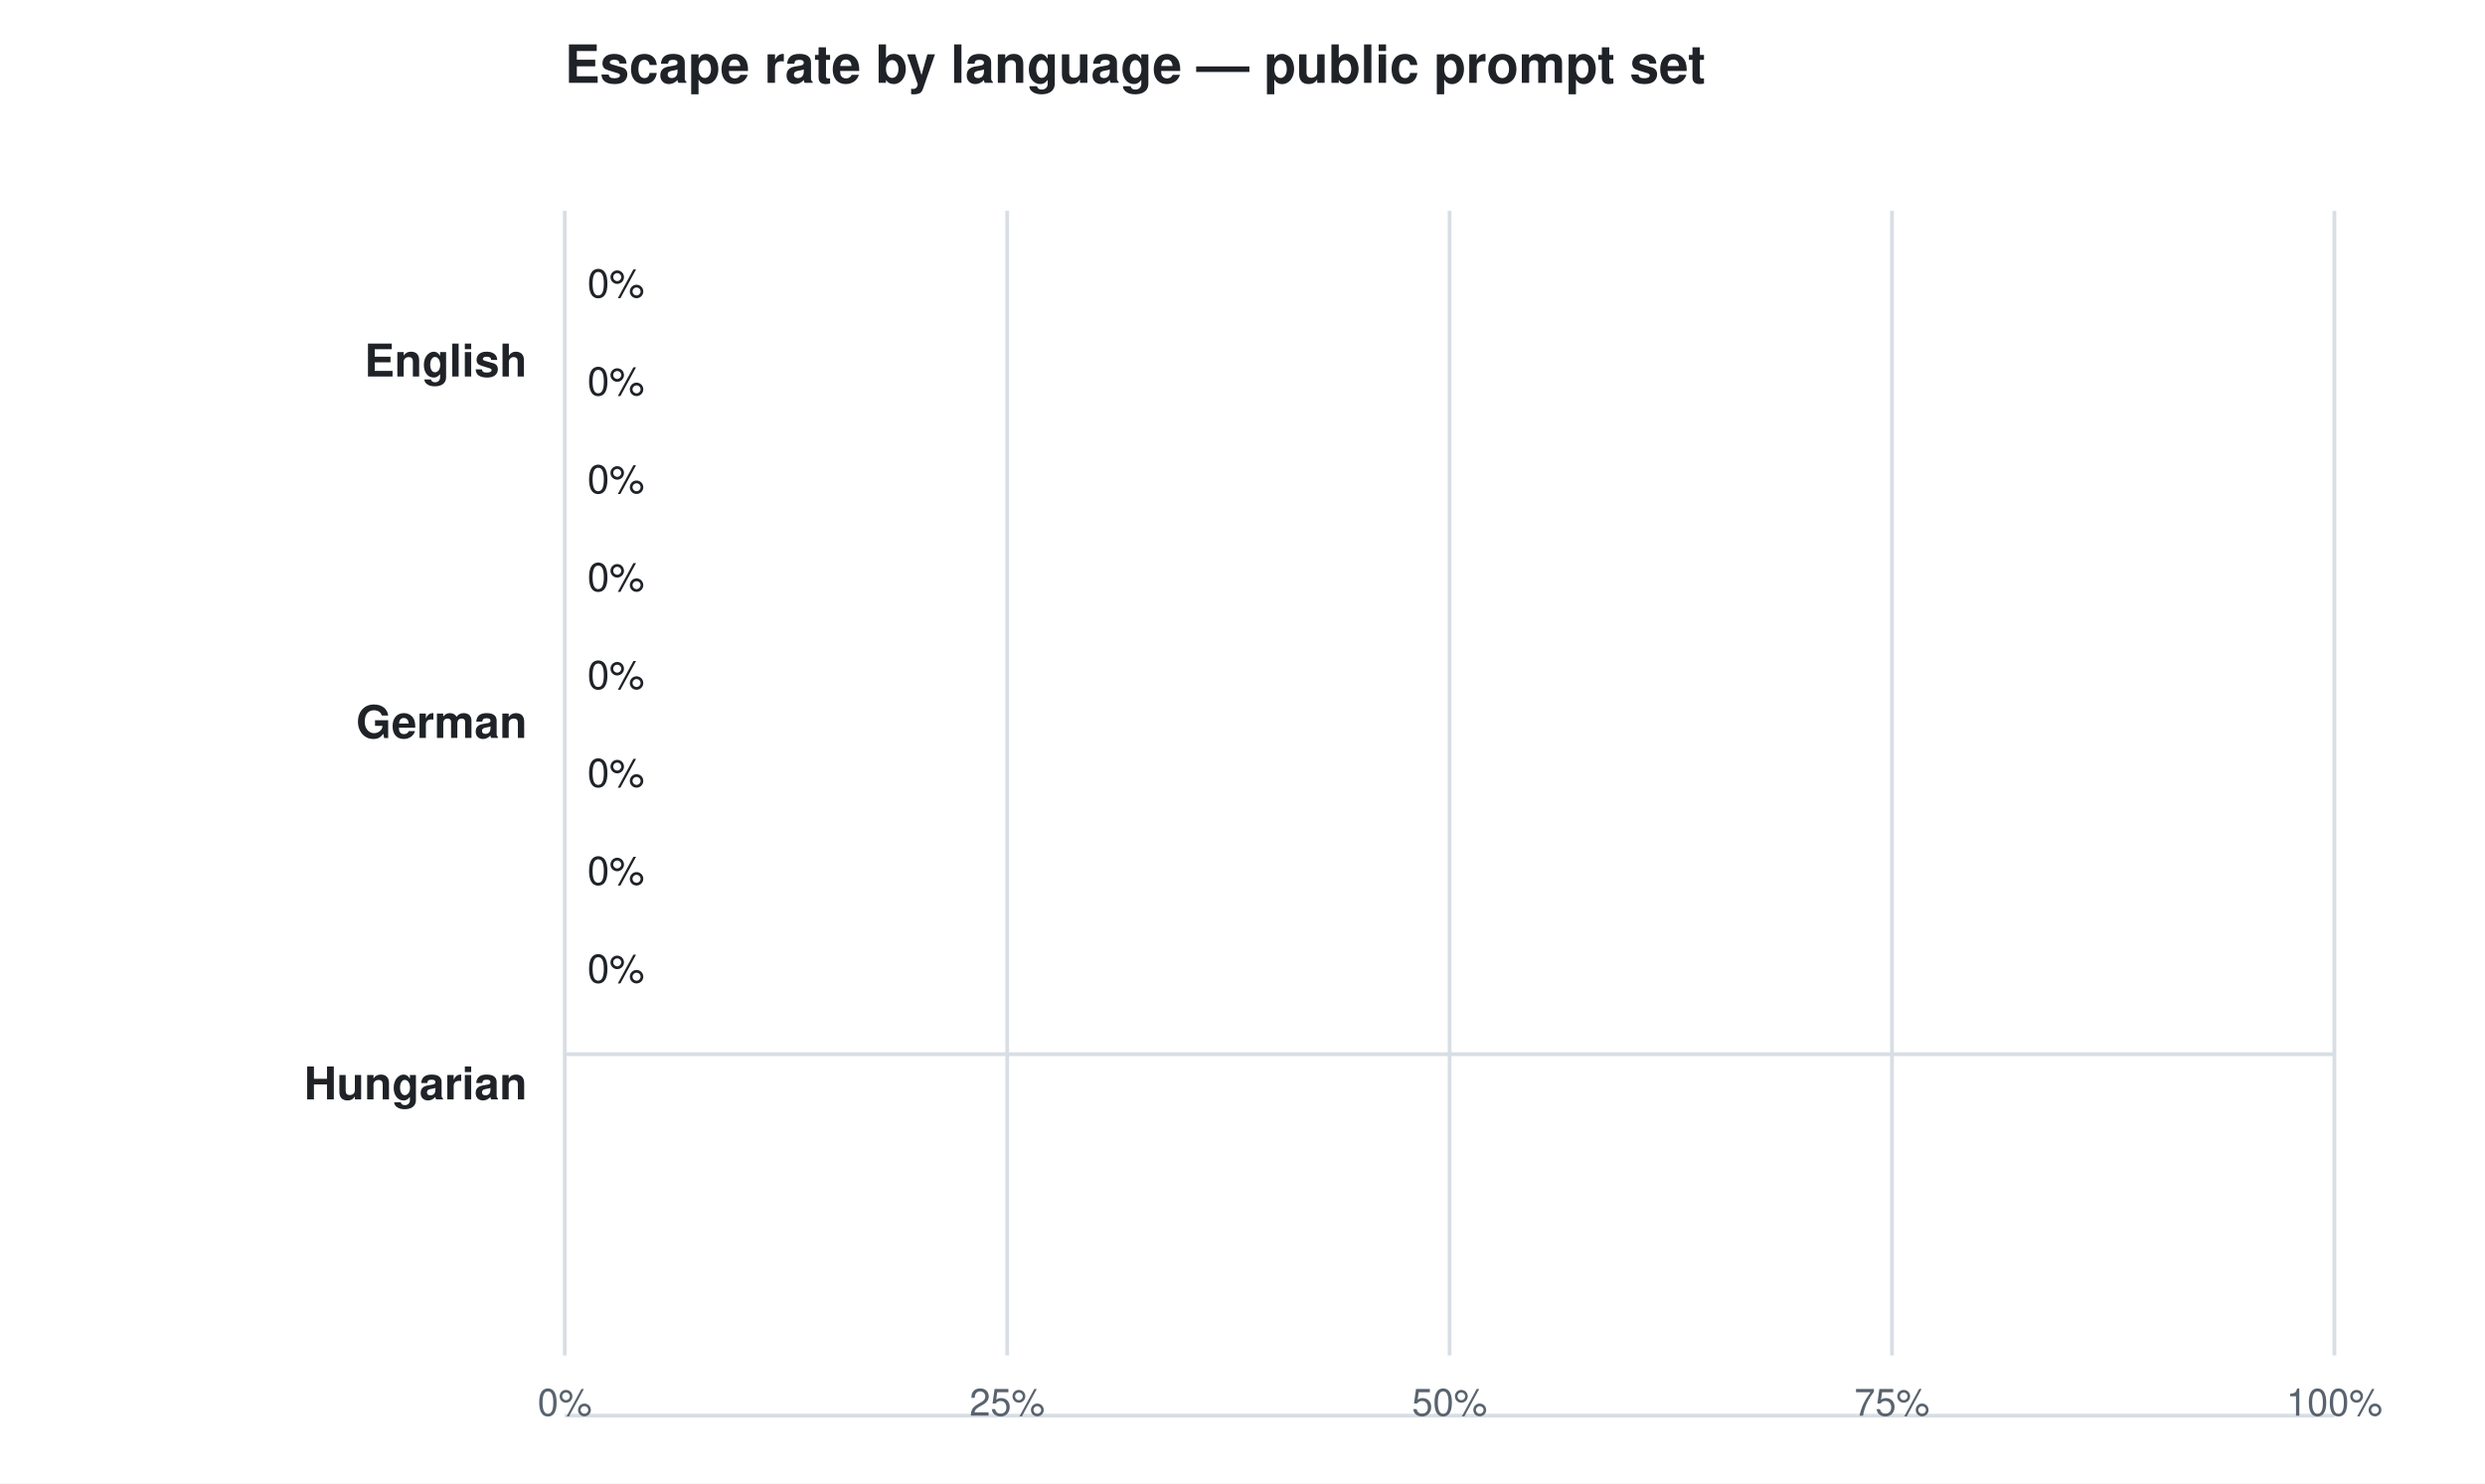
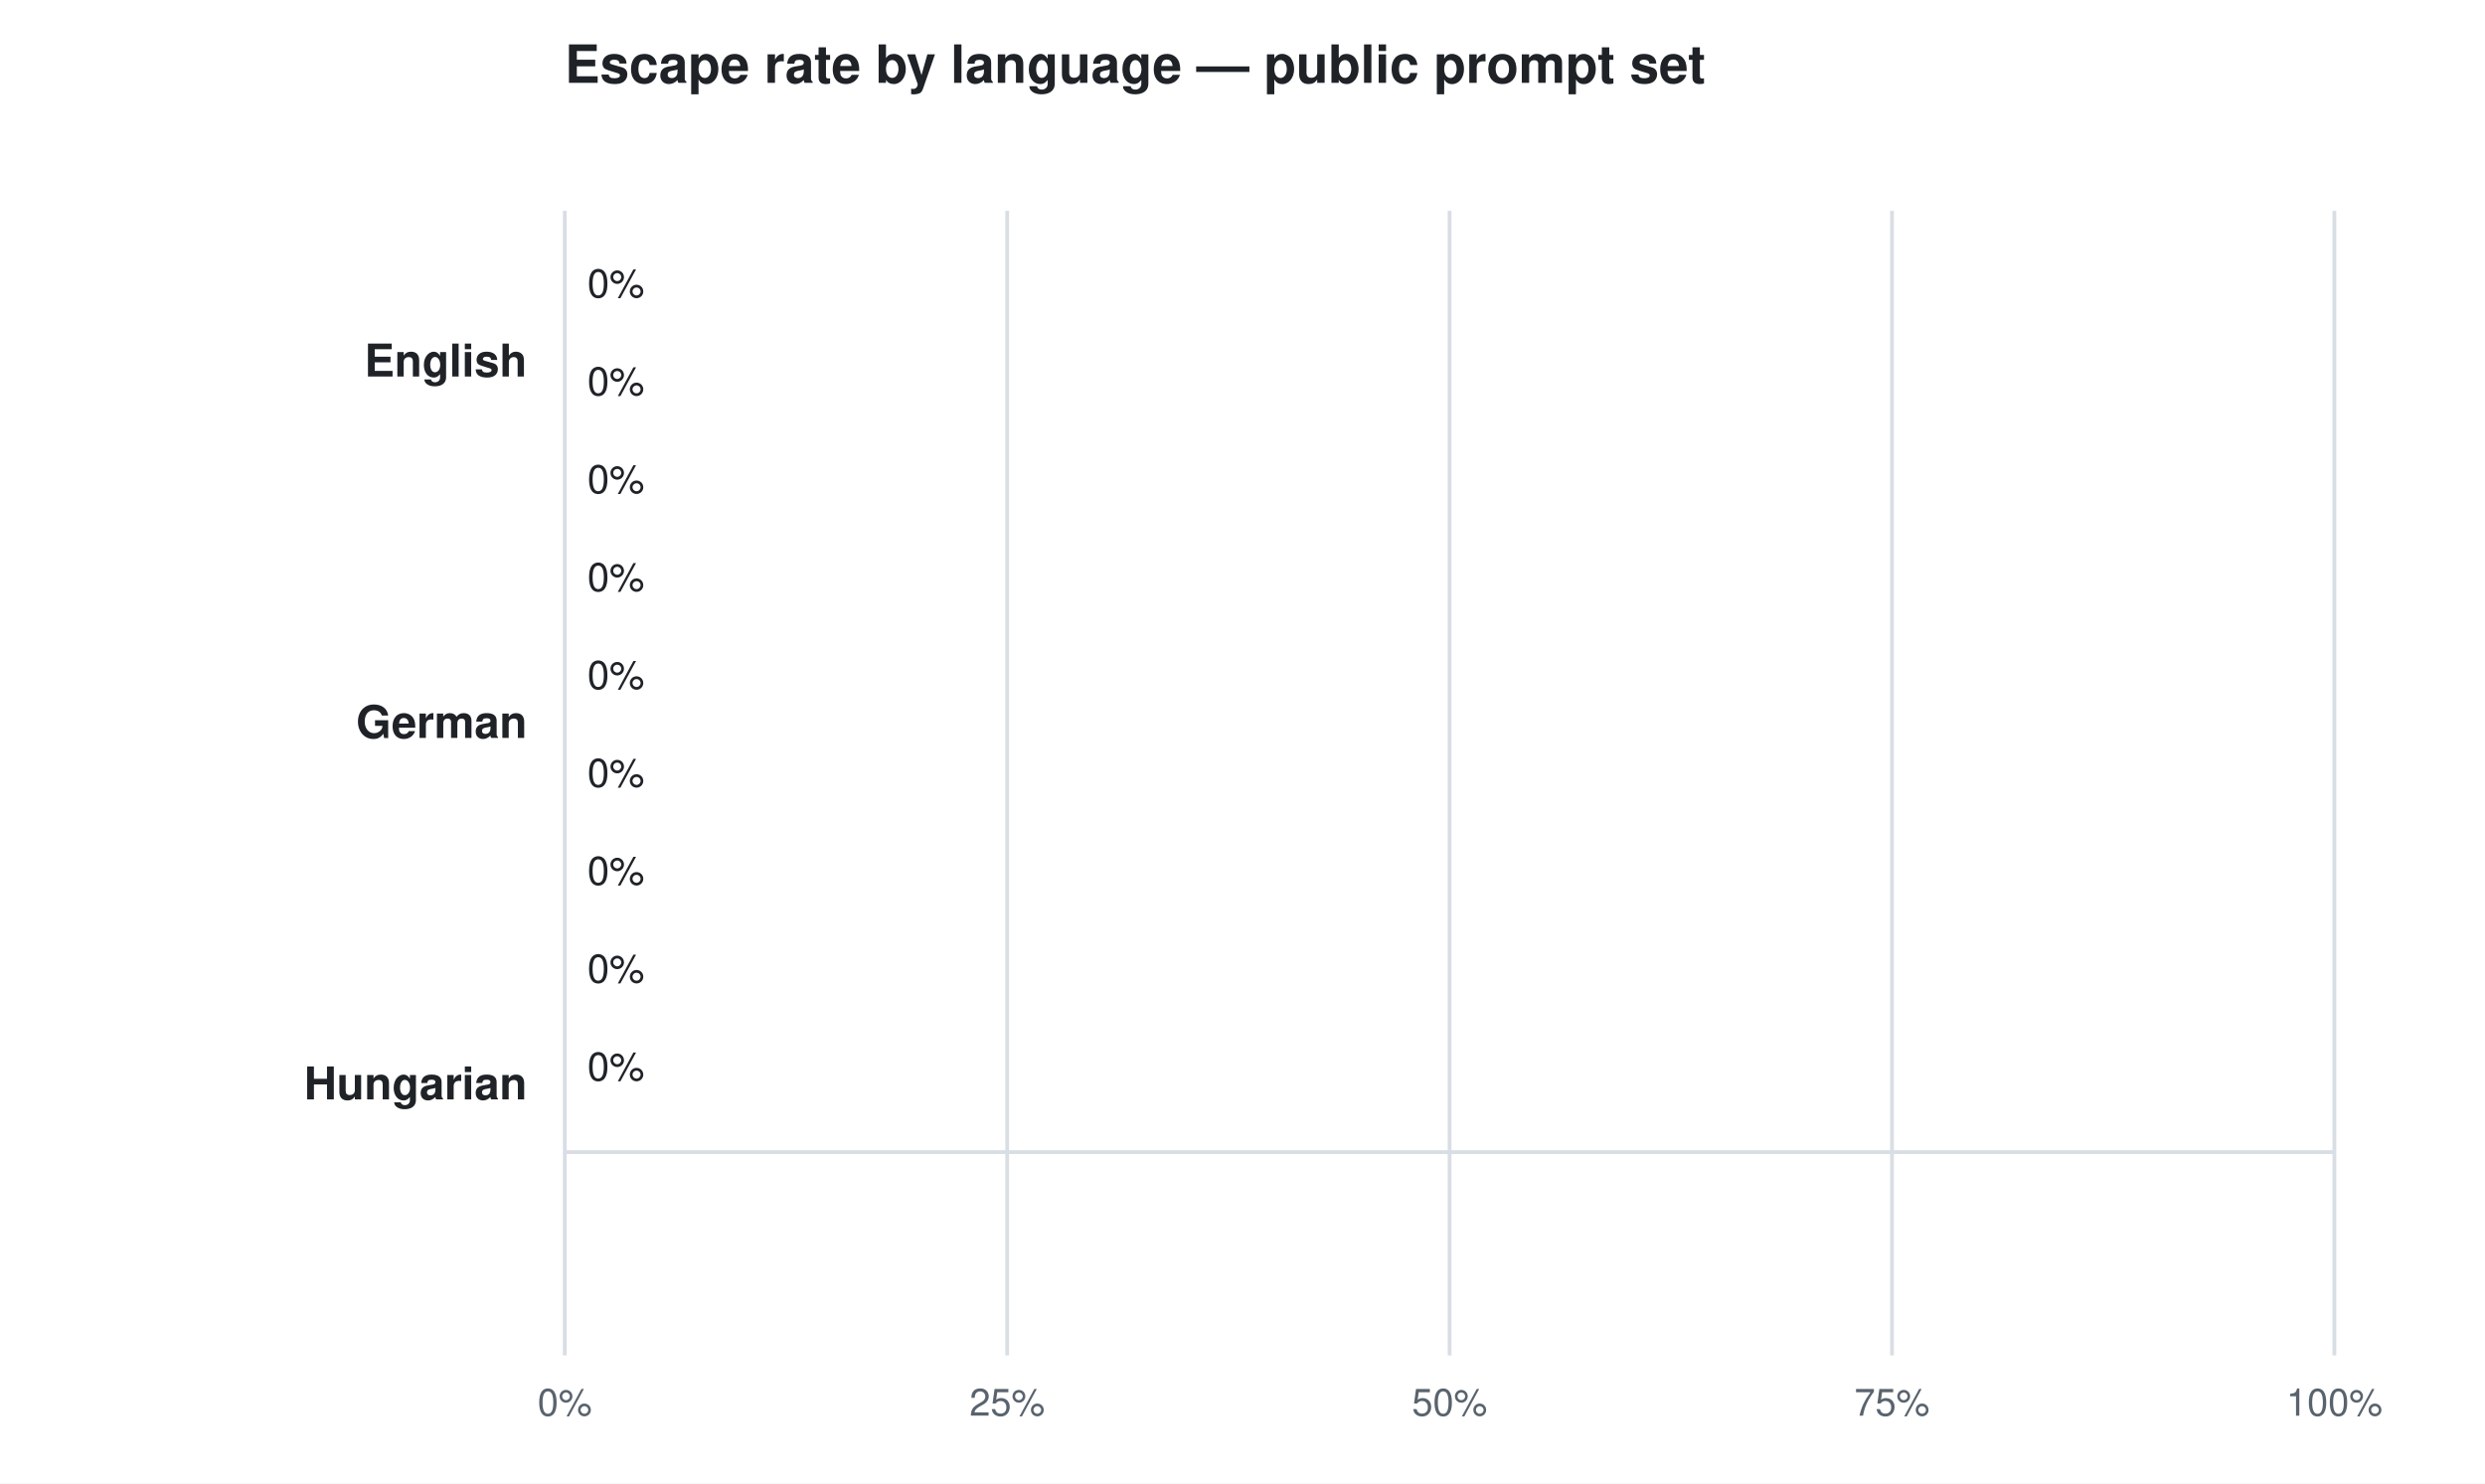
<svg xmlns="http://www.w3.org/2000/svg" width="660" height="394" viewBox="0 0 660 394" font-family="ui-sans-serif,system-ui,'Segoe UI',Helvetica,Arial,sans-serif">
  <rect width="660" height="394" fill="#ffffff" />
  <text x="150" y="22" font-size="14" fill="#1f2328" text-anchor="start" font-weight="600" font-family="ui-sans-serif,system-ui,'Segoe UI',Helvetica,Arial,sans-serif" opacity="1.0">Escape rate by language — public prompt set</text>
  <text x="140" y="100" font-size="12" fill="#1f2328" text-anchor="end" font-weight="600" font-family="ui-sans-serif,system-ui,'Segoe UI',Helvetica,Arial,sans-serif" opacity="1.0">English</text>
  <rect x="150" y="66" width="0" height="18" rx="3" fill="#1a7f37" opacity="1.0" />
  <text x="156.0" y="79" font-size="10.5" fill="#1f2328" text-anchor="start" font-weight="normal" font-family="ui-sans-serif,system-ui,'Segoe UI',Helvetica,Arial,sans-serif" opacity="1.0">0%</text>
  <rect x="150" y="92" width="0" height="18" rx="3" fill="#e36209" opacity="1.0" />
  <text x="156.0" y="105" font-size="10.5" fill="#1f2328" text-anchor="start" font-weight="normal" font-family="ui-sans-serif,system-ui,'Segoe UI',Helvetica,Arial,sans-serif" opacity="1.0">0%</text>
  <rect x="150" y="118" width="0" height="18" rx="3" fill="#116329" opacity="1.0" />
  <text x="156.0" y="131" font-size="10.5" fill="#1f2328" text-anchor="start" font-weight="normal" font-family="ui-sans-serif,system-ui,'Segoe UI',Helvetica,Arial,sans-serif" opacity="1.0">0%</text>
-   <rect x="150" y="144" width="0" height="18" rx="3" fill="#1f6feb" opacity="1.0" />
+   <rect x="150" y="144" width="0" height="18" rx="3" fill="#8250df" opacity="1.0" />
  <text x="156.0" y="157" font-size="10.5" fill="#1f2328" text-anchor="start" font-weight="normal" font-family="ui-sans-serif,system-ui,'Segoe UI',Helvetica,Arial,sans-serif" opacity="1.0">0%</text>
-   <rect x="150" y="170" width="0" height="18" rx="3" fill="#8250df" opacity="1.0" />
+   <rect x="150" y="170" width="0" height="18" rx="3" fill="#1f6feb" opacity="1.0" />
  <text x="156.0" y="183" font-size="10.5" fill="#1f2328" text-anchor="start" font-weight="normal" font-family="ui-sans-serif,system-ui,'Segoe UI',Helvetica,Arial,sans-serif" opacity="1.0">0%</text>
-   <rect x="150" y="196" width="0" height="18" rx="3" fill="#cf222e" opacity="1.0" />
+   <rect x="150" y="196" width="0" height="18" rx="3" fill="#8250df" opacity="1.0" />
  <text x="156.0" y="209" font-size="10.5" fill="#1f2328" text-anchor="start" font-weight="normal" font-family="ui-sans-serif,system-ui,'Segoe UI',Helvetica,Arial,sans-serif" opacity="1.0">0%</text>
-   <rect x="150" y="222" width="0" height="18" rx="3" fill="#d29922" opacity="1.0" />
+   <rect x="150" y="222" width="0" height="18" rx="3" fill="#cf222e" opacity="1.0" />
  <text x="156.0" y="235" font-size="10.5" fill="#1f2328" text-anchor="start" font-weight="normal" font-family="ui-sans-serif,system-ui,'Segoe UI',Helvetica,Arial,sans-serif" opacity="1.0">0%</text>
-   <rect x="150" y="248" width="0" height="18" rx="3" fill="#bf8700" opacity="1.0" />
+   <rect x="150" y="248" width="0" height="18" rx="3" fill="#d29922" opacity="1.0" />
  <text x="156.0" y="261" font-size="10.5" fill="#1f2328" text-anchor="start" font-weight="normal" font-family="ui-sans-serif,system-ui,'Segoe UI',Helvetica,Arial,sans-serif" opacity="1.0">0%</text>
-   <line x1="150" y1="280" x2="620" y2="280" stroke="#d8dee4" stroke-width="1" />
+   <rect x="150" y="274" width="0" height="18" rx="3" fill="#bf8700" opacity="1.0" />
+   <text x="156.0" y="287" font-size="10.5" fill="#1f2328" text-anchor="start" font-weight="normal" font-family="ui-sans-serif,system-ui,'Segoe UI',Helvetica,Arial,sans-serif" opacity="1.0">0%</text>
+   <line x1="150" y1="306" x2="620" y2="306" stroke="#d8dee4" stroke-width="1" />
  <text x="140" y="196" font-size="12" fill="#1f2328" text-anchor="end" font-weight="600" font-family="ui-sans-serif,system-ui,'Segoe UI',Helvetica,Arial,sans-serif" opacity="1.0">German</text>
-   <line x1="150" y1="376" x2="620" y2="376" stroke="#d8dee4" stroke-width="1" />
+   <line x1="150" y1="402" x2="620" y2="402" stroke="#d8dee4" stroke-width="1" />
  <text x="140" y="292" font-size="12" fill="#1f2328" text-anchor="end" font-weight="600" font-family="ui-sans-serif,system-ui,'Segoe UI',Helvetica,Arial,sans-serif" opacity="1.0">Hungarian</text>
-   <line x1="150" y1="472" x2="620" y2="472" stroke="#d8dee4" stroke-width="1" />
+   <line x1="150" y1="498" x2="620" y2="498" stroke="#d8dee4" stroke-width="1" />
  <text x="150" y="376" font-size="10" fill="#59636e" text-anchor="middle" font-weight="normal" font-family="ui-sans-serif,system-ui,'Segoe UI',Helvetica,Arial,sans-serif" opacity="1.0">0%</text>
  <line x1="150" y1="56" x2="150" y2="360" stroke="#d8dee4" stroke-width="1" />
  <text x="267.5" y="376" font-size="10" fill="#59636e" text-anchor="middle" font-weight="normal" font-family="ui-sans-serif,system-ui,'Segoe UI',Helvetica,Arial,sans-serif" opacity="1.0">25%</text>
  <line x1="267.5" y1="56" x2="267.5" y2="360" stroke="#d8dee4" stroke-width="1" />
  <text x="385.0" y="376" font-size="10" fill="#59636e" text-anchor="middle" font-weight="normal" font-family="ui-sans-serif,system-ui,'Segoe UI',Helvetica,Arial,sans-serif" opacity="1.0">50%</text>
  <line x1="385.0" y1="56" x2="385.0" y2="360" stroke="#d8dee4" stroke-width="1" />
  <text x="502.5" y="376" font-size="10" fill="#59636e" text-anchor="middle" font-weight="normal" font-family="ui-sans-serif,system-ui,'Segoe UI',Helvetica,Arial,sans-serif" opacity="1.0">75%</text>
  <line x1="502.5" y1="56" x2="502.5" y2="360" stroke="#d8dee4" stroke-width="1" />
  <text x="620.0" y="376" font-size="10" fill="#59636e" text-anchor="middle" font-weight="normal" font-family="ui-sans-serif,system-ui,'Segoe UI',Helvetica,Arial,sans-serif" opacity="1.0">100%</text>
  <line x1="620.0" y1="56" x2="620.0" y2="360" stroke="#d8dee4" stroke-width="1" />
</svg>
